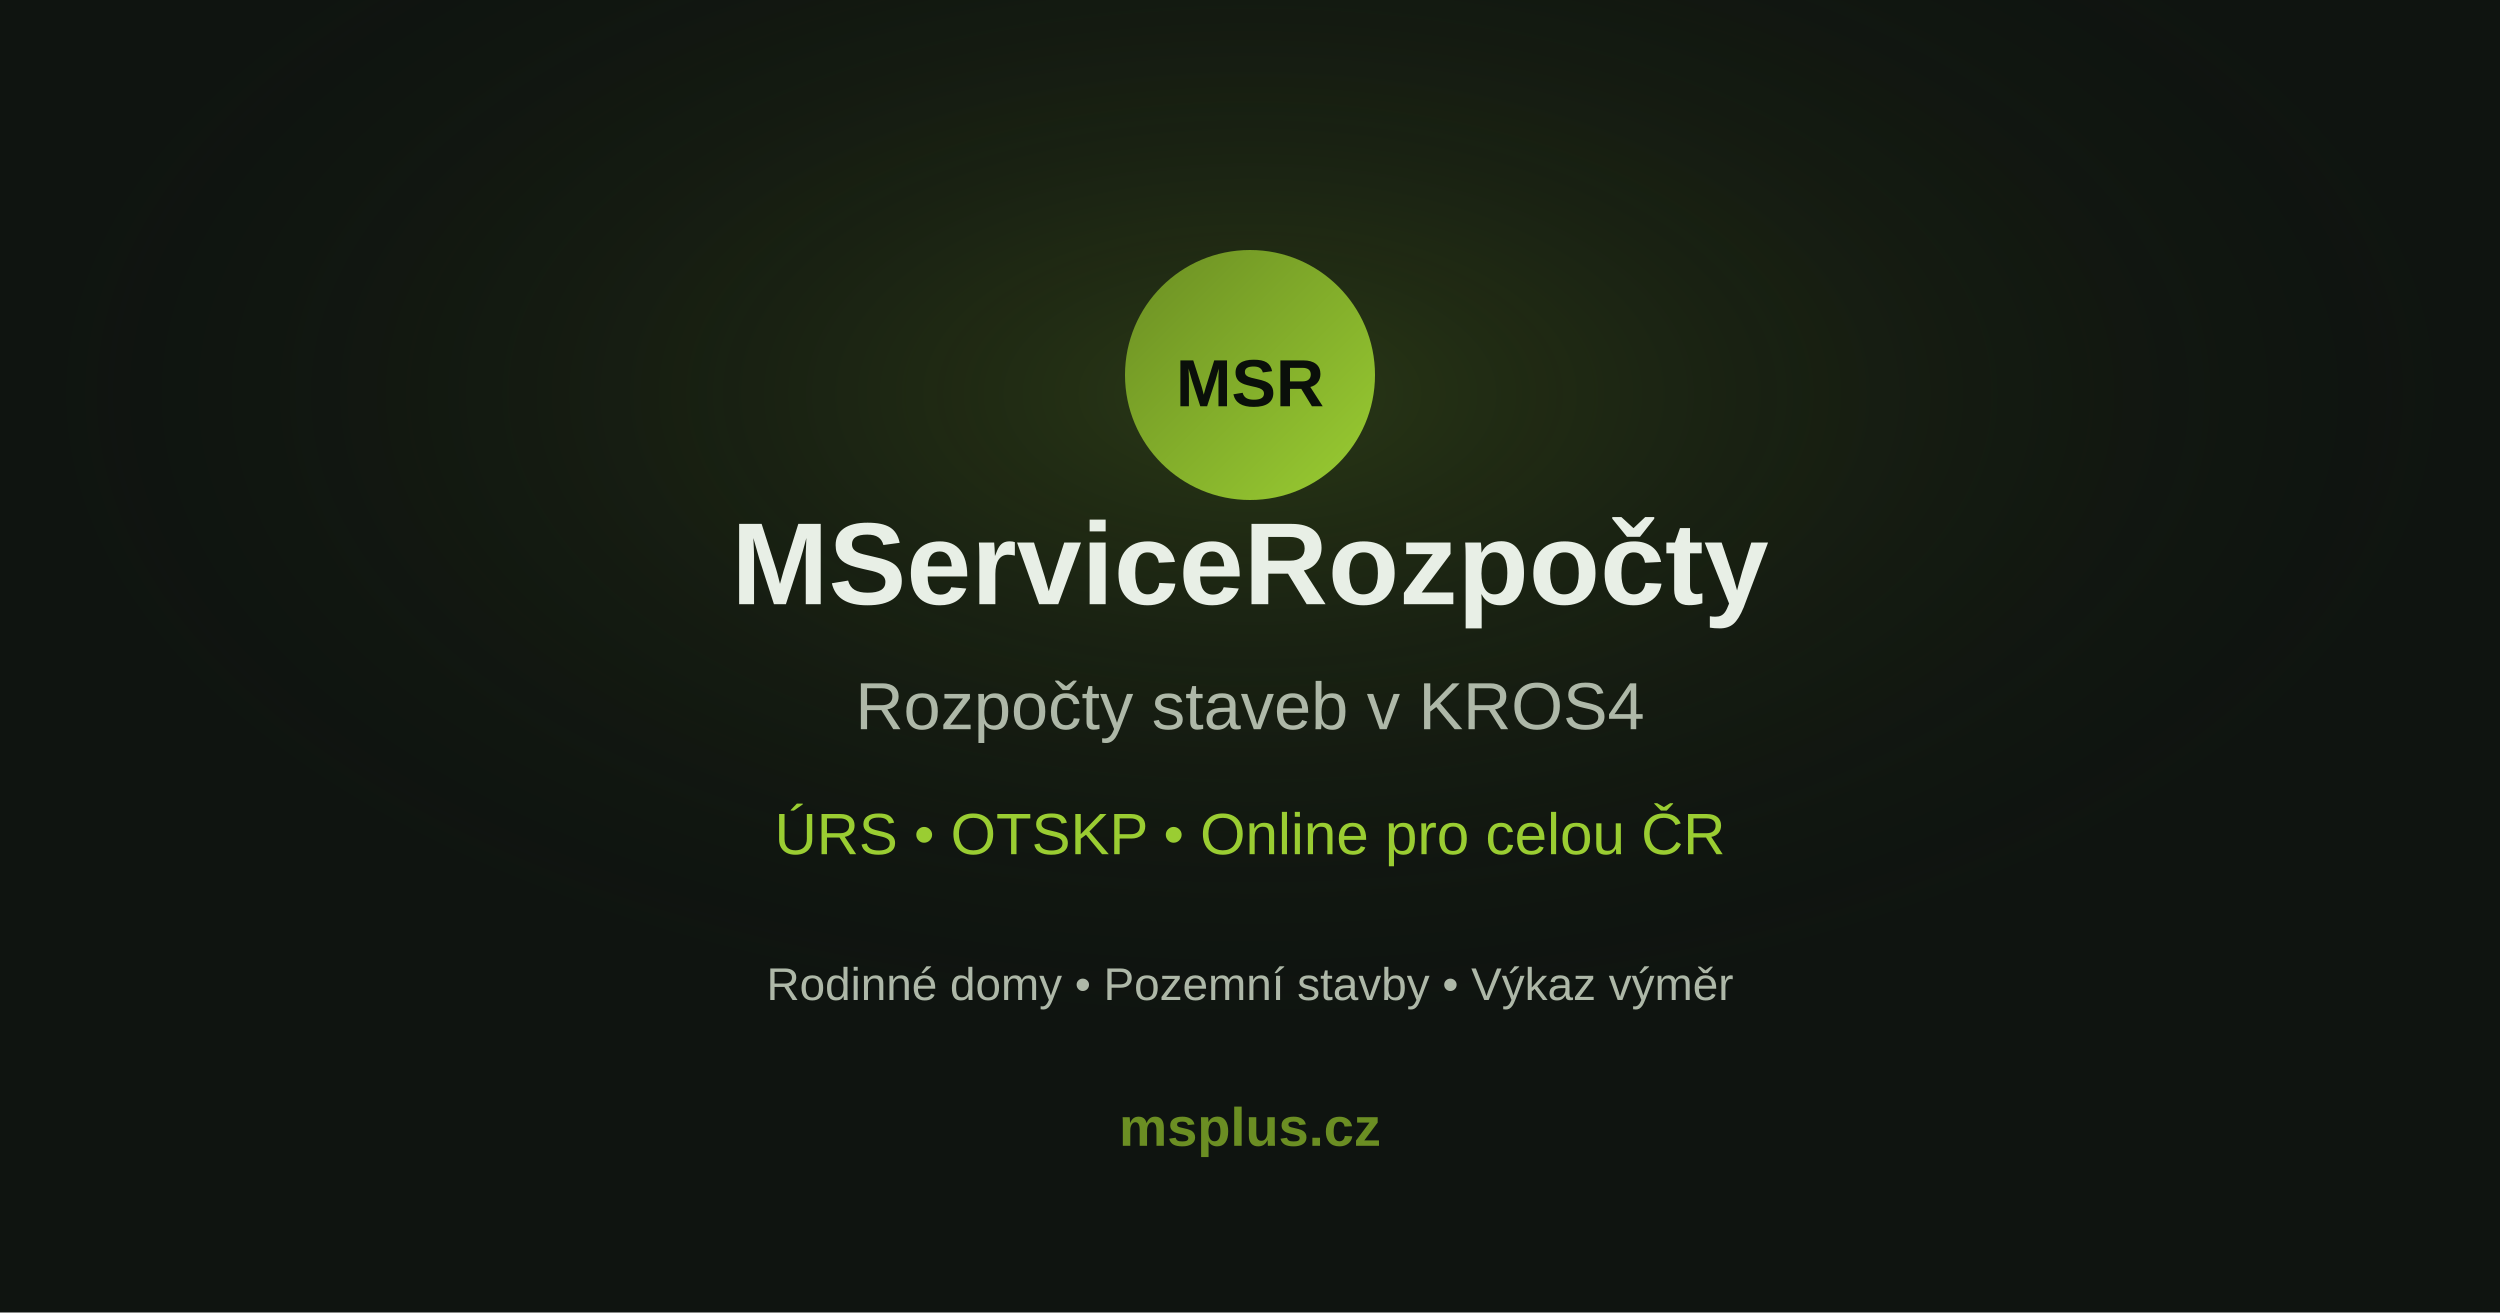
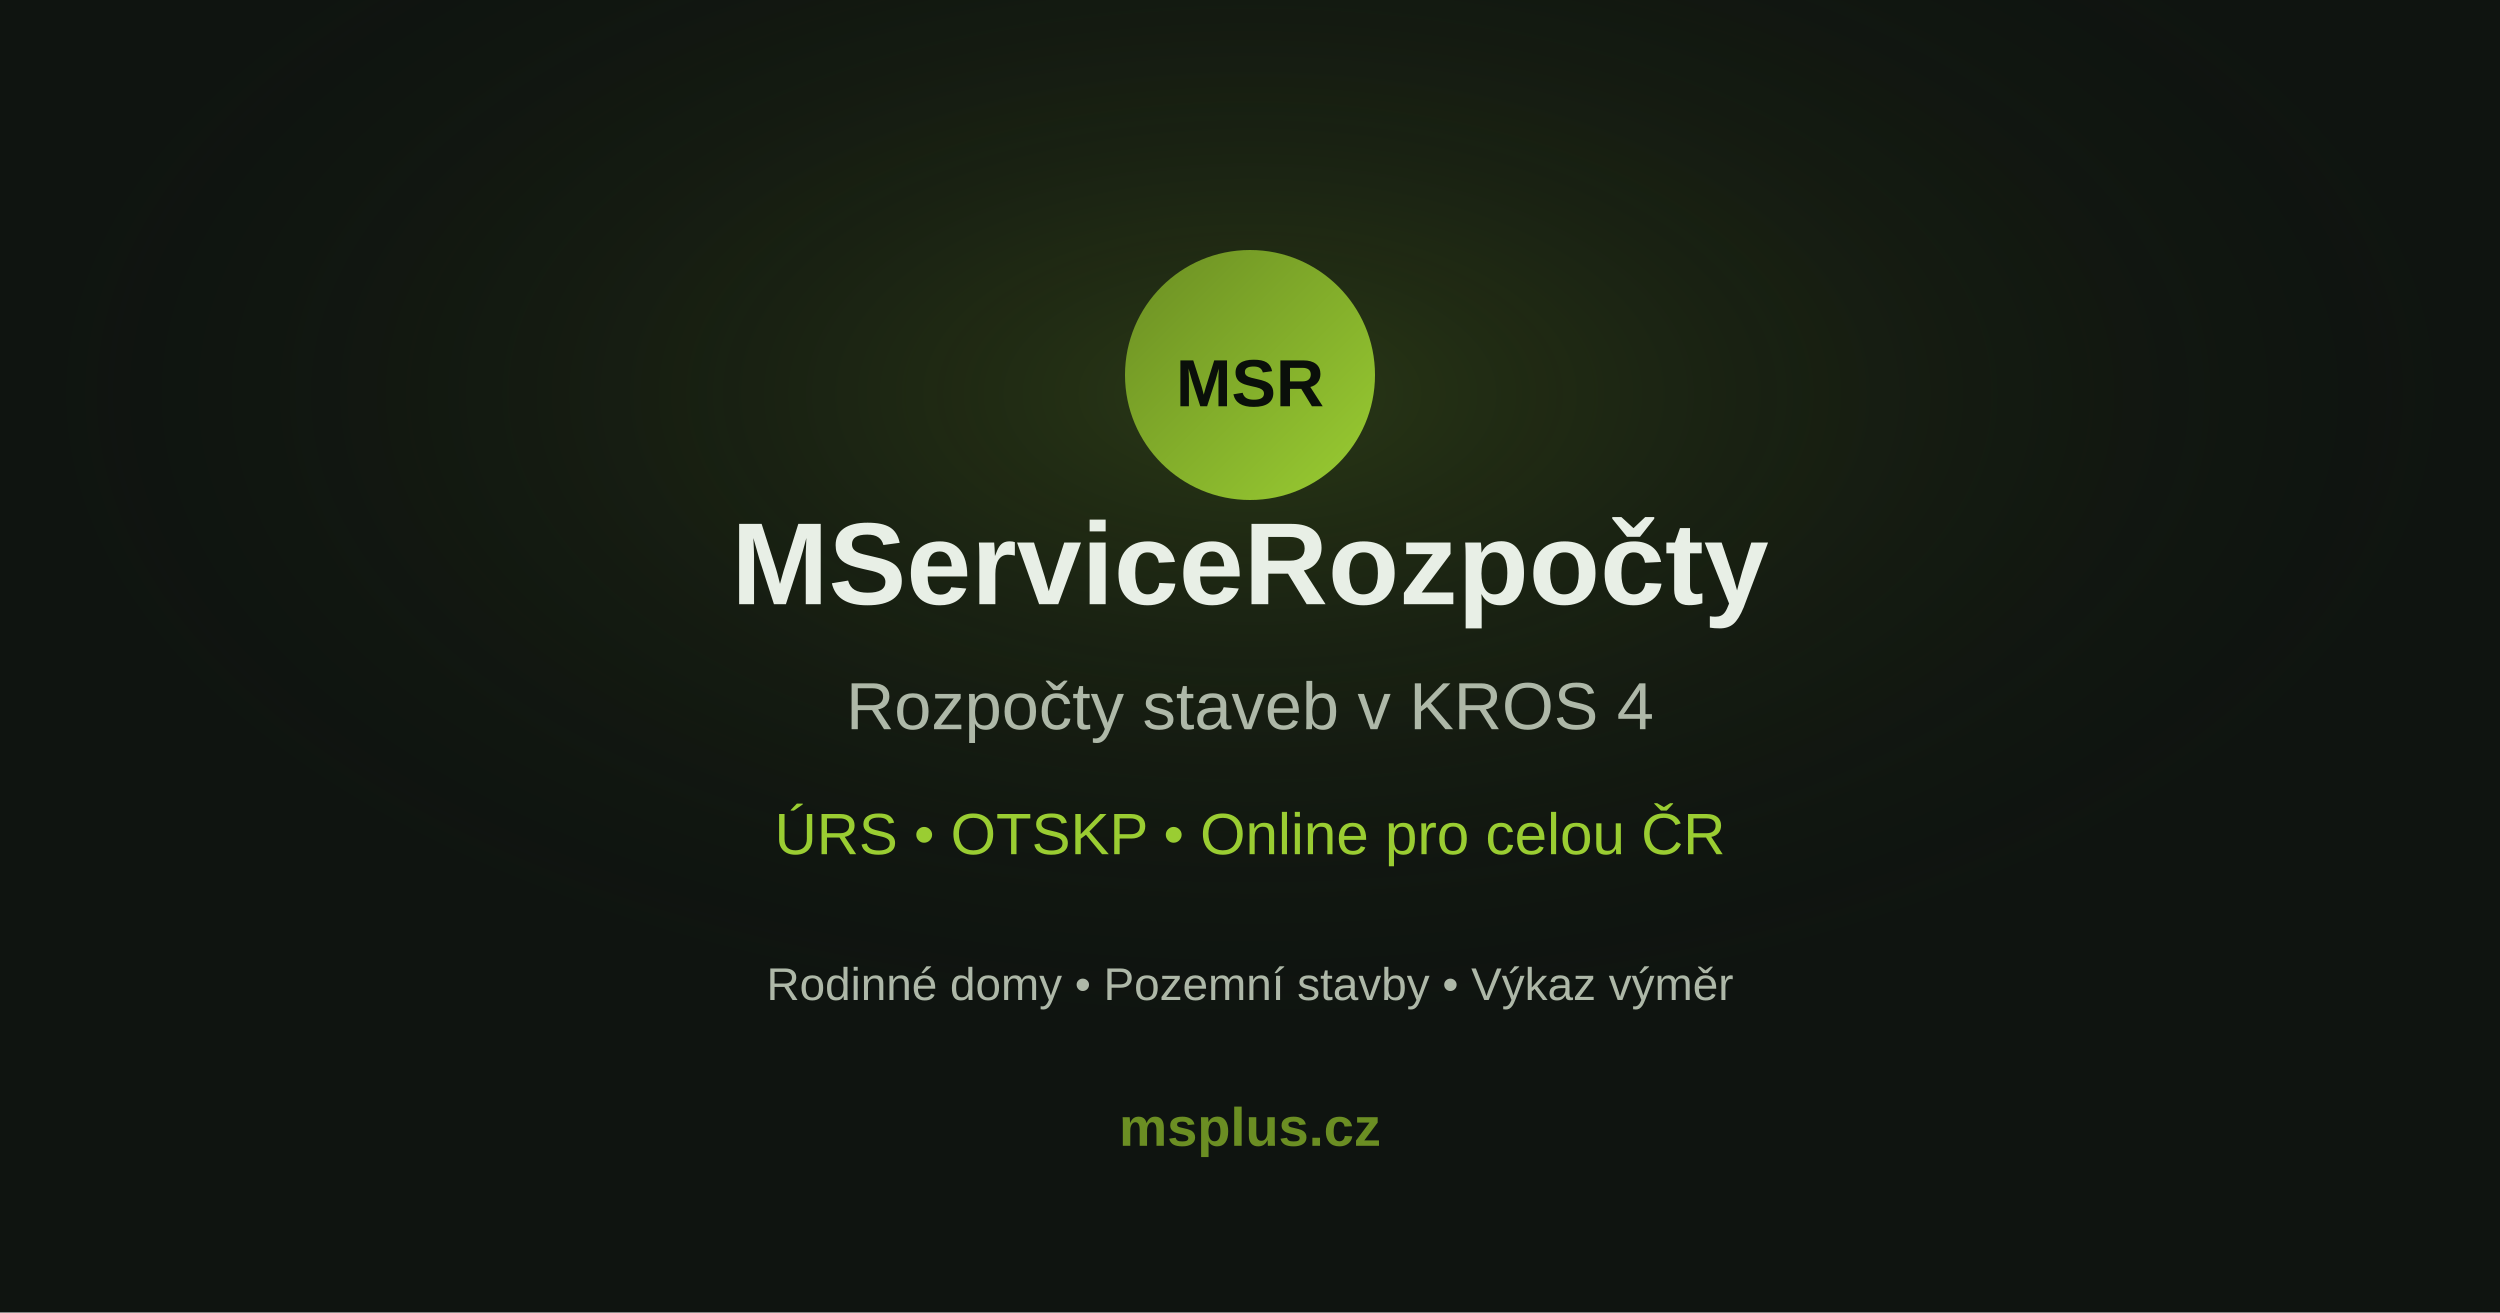
<svg xmlns="http://www.w3.org/2000/svg" width="1200" height="630" viewBox="0 0 1200 630">
  <rect width="1200" height="630" fill="#0f1410" />
  <defs>
    <radialGradient id="grad" cx="50%" cy="30%">
      <stop offset="0%" style="stop-color:#6b8e23;stop-opacity:0.3" />
      <stop offset="100%" style="stop-color:#0f1410;stop-opacity:0" />
    </radialGradient>
  </defs>
  <rect width="1200" height="630" fill="url(#grad)" />
  <circle cx="600" cy="180" r="60" fill="url(#logoGrad)" />
  <defs>
    <linearGradient id="logoGrad" x1="0%" y1="0%" x2="100%" y2="100%">
      <stop offset="0%" style="stop-color:#6b8e23" />
      <stop offset="100%" style="stop-color:#9acd32" />
    </linearGradient>
  </defs>
  <text x="600" y="195" font-family="Arial, sans-serif" font-size="32" font-weight="800" fill="#0a0f0a" text-anchor="middle">MSR</text>
  <text x="600" y="290" font-family="Arial, sans-serif" font-size="56" font-weight="700" fill="#e8efe6" text-anchor="middle">MServiceRozpočty</text>
-   <text x="600" y="350" font-family="Arial, sans-serif" font-size="32" fill="#aeb8a8" text-anchor="middle">Rozpočty staveb v KROS4</text>
+   <text x="600" y="350" font-family="Arial, sans-serif" font-size="32" fill="#aeb8a8" text-anchor="middle">Rozpočty staveb v KROS 4</text>
  <text x="600" y="410" font-family="Arial, sans-serif" font-size="28" fill="#9acd32" text-anchor="middle">ÚRS • OTSKP • Online pro celou ČR</text>
  <text x="600" y="480" font-family="Arial, sans-serif" font-size="22" fill="#aeb8a8" text-anchor="middle">Rodinné domy • Pozemní stavby • Výkaz výměr</text>
  <text x="600" y="550" font-family="Arial, sans-serif" font-size="26" font-weight="600" fill="#6b8e23" text-anchor="middle">msplus.cz</text>
</svg>
